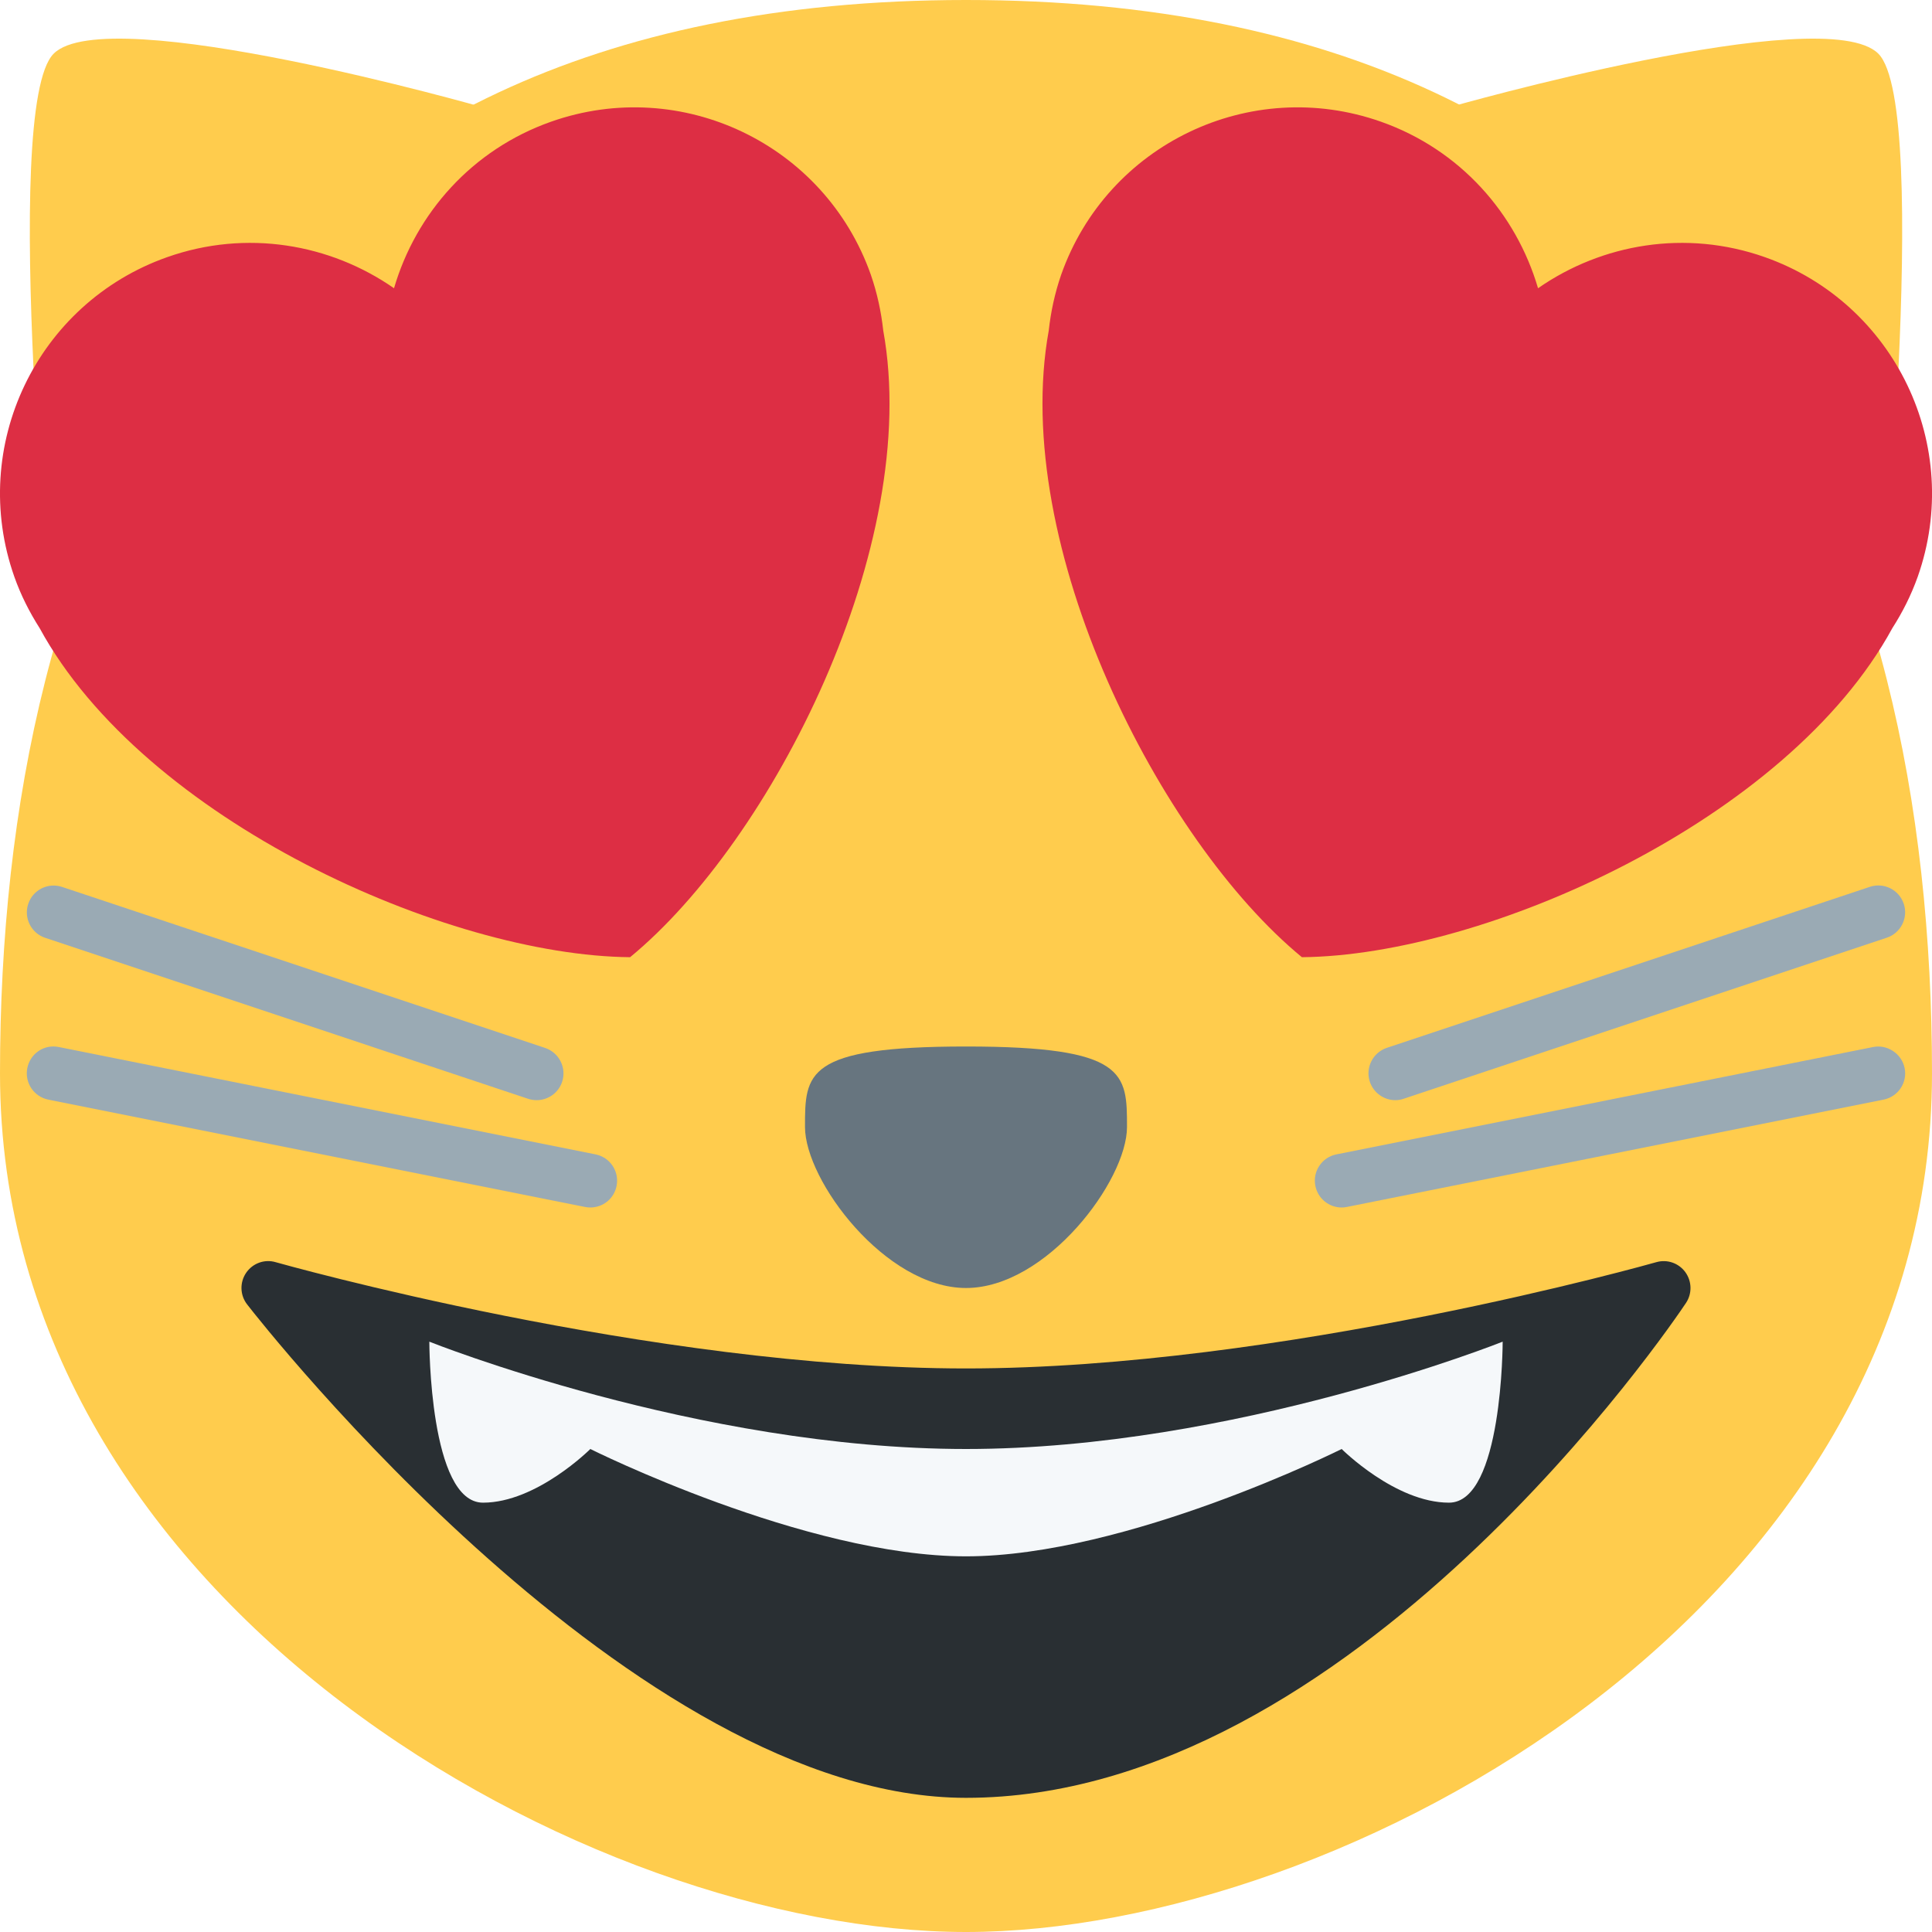
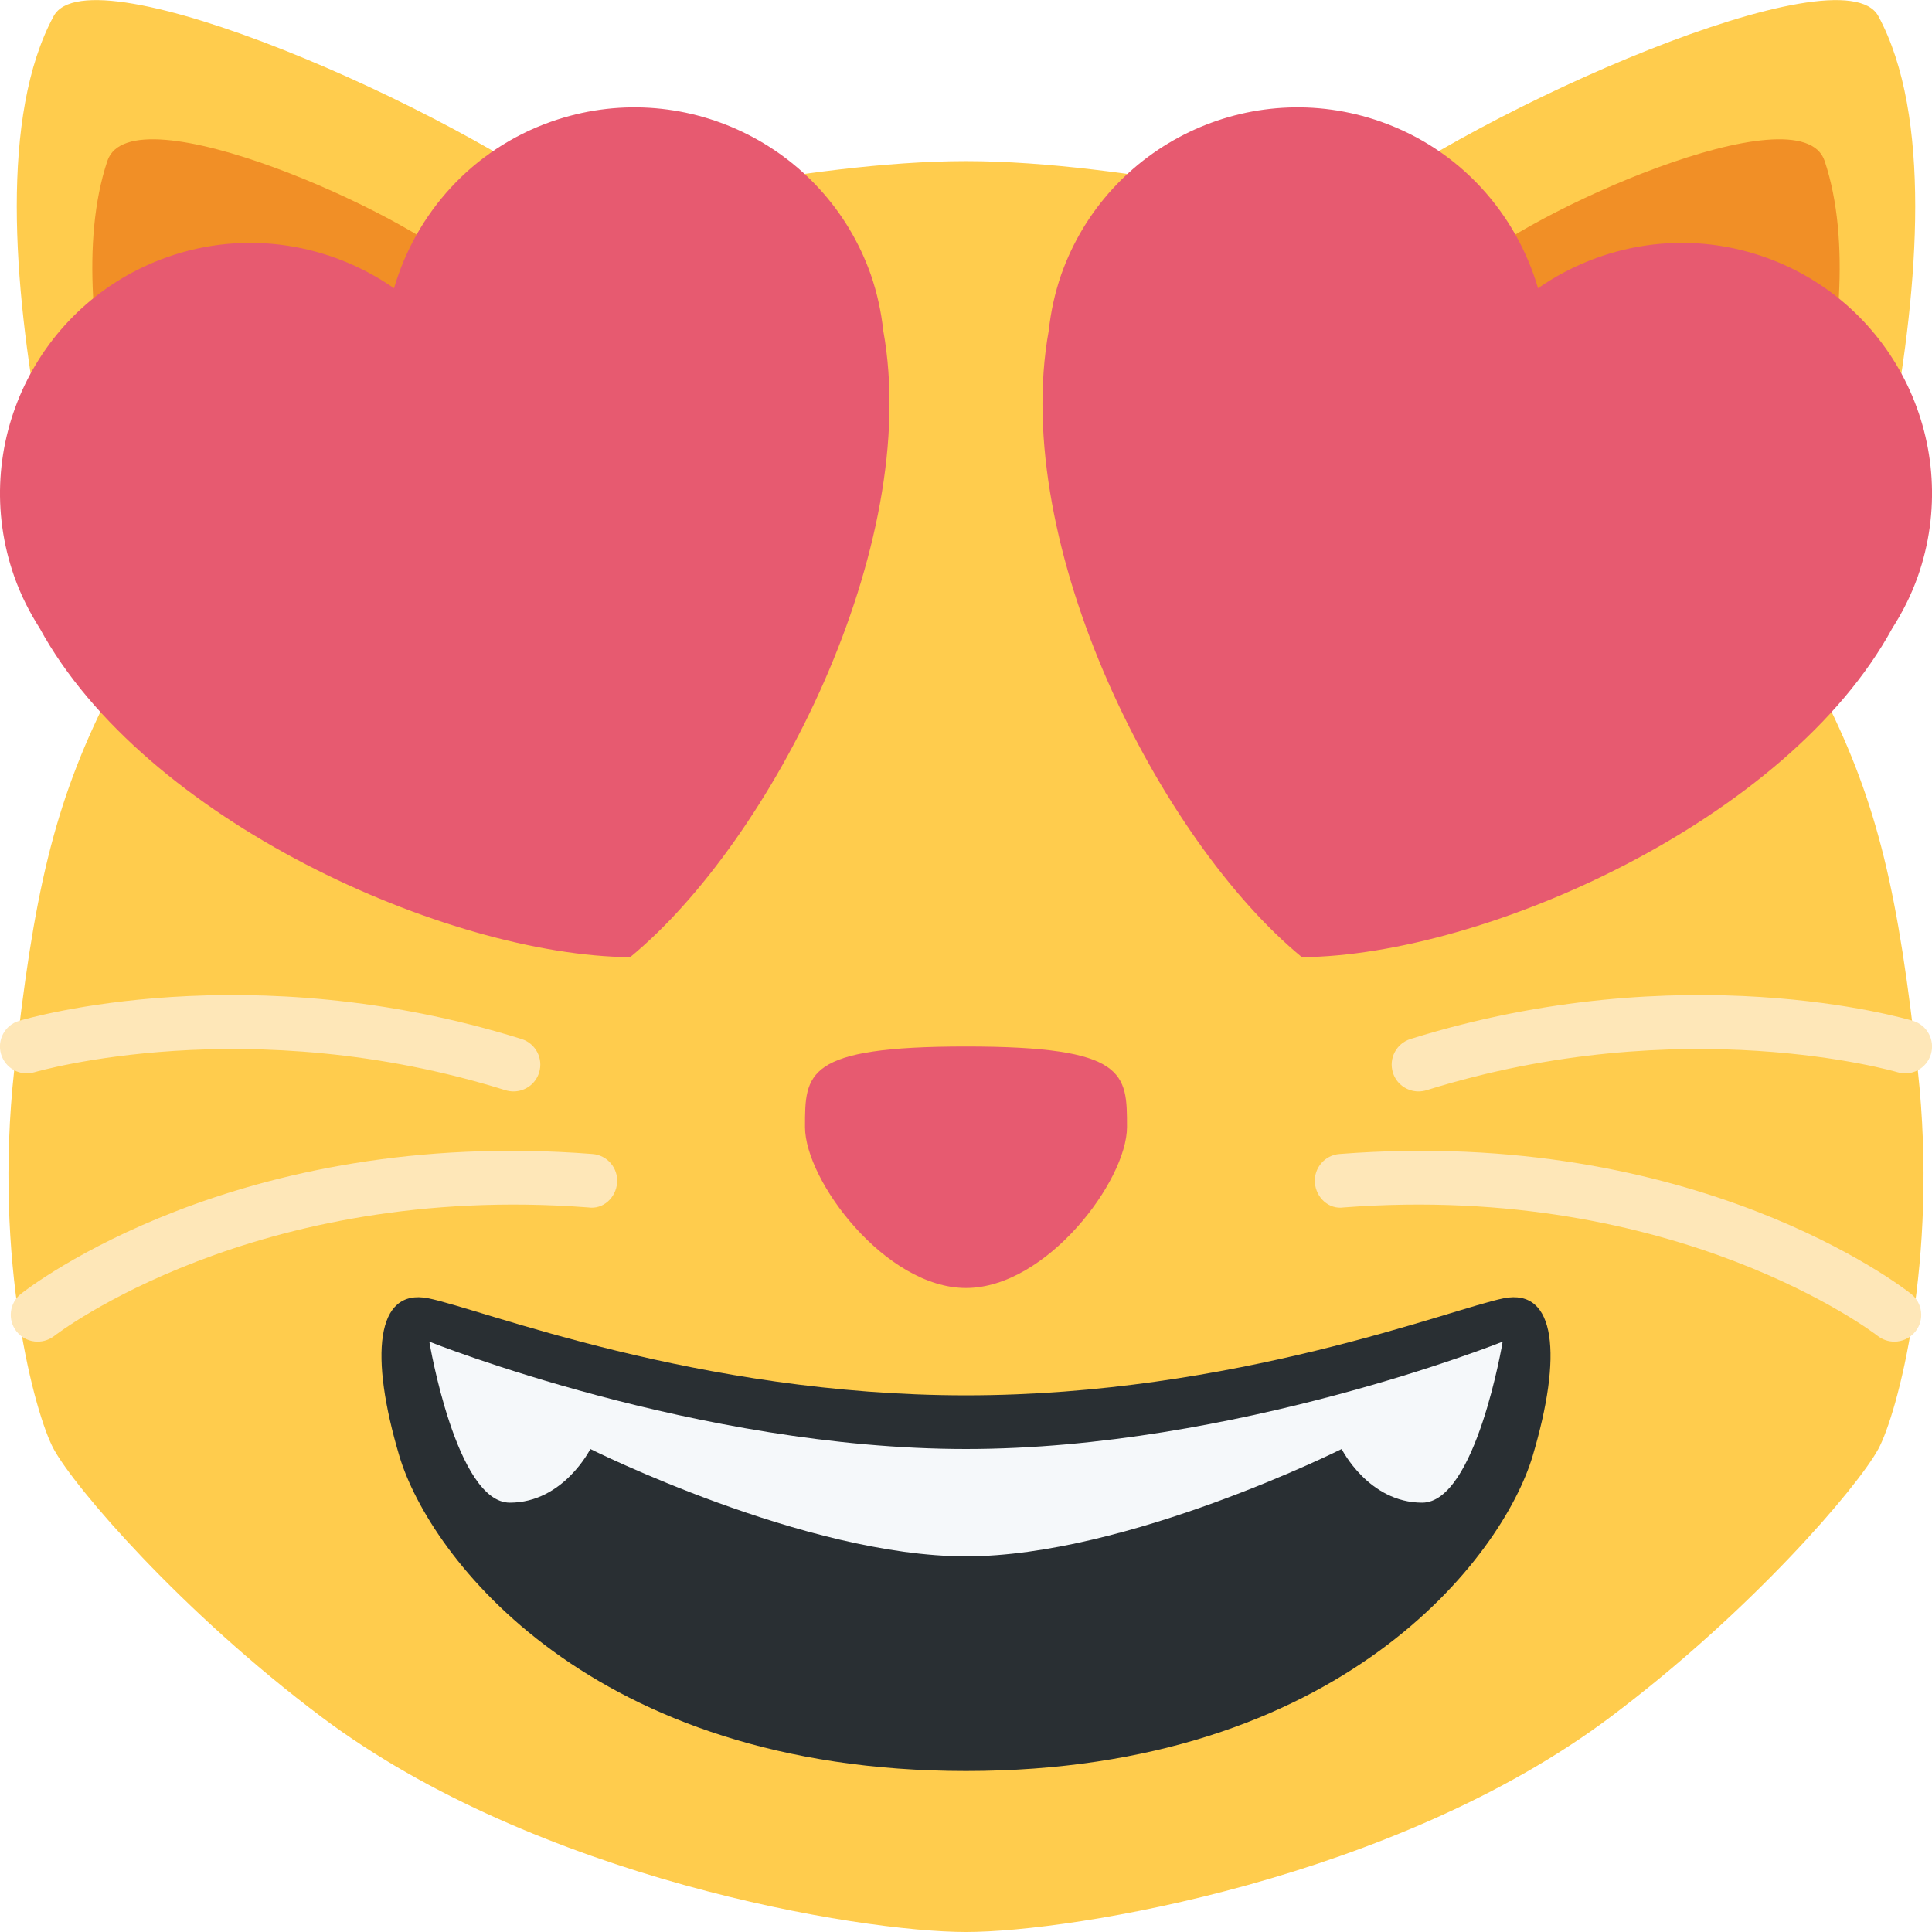
<svg xmlns="http://www.w3.org/2000/svg" viewBox="0 0 36 36">
-   <path fill="#FFCC4D" d="M36 20c0 10-11 16-18 16S0 29.941 0 20C0 10.059 4 0 18 0s18 10 18 20z" />
-   <path fill="#FFCC4D" d="M35 1c1 1 0 11 0 11L27 2s7-2 8-1zM1 1C0 2 1 12 1 12L9 2S2 0 1 1z" />
-   <path fill="#292F33" d="M31.404 23.705c-.123-.169-.338-.245-.542-.186-.069.02-7 1.98-12.863 1.98-5.858 0-12.793-1.961-12.862-1.98-.209-.062-.431.021-.552.2-.121.18-.113.416.02.587.292.377 7.221 9.194 13.395 9.194 7.185 0 13.166-8.846 13.417-9.223.115-.174.11-.402-.013-.572z" />
-   <path fill="#F5F8FA" d="M8 25s5 2 10 2 10-2 10-2 0 3-1 3-2-1-2-1-4 2-7 2-7-2-7-2-1 1-2 1-1-3-1-3z" />
-   <path fill="#67757F" d="M18 19.5c3 0 3 .5 3 1.5s-1.5 3-3 3-3-2-3-3-.001-1.5 3-1.5z" />
-   <path d="M26 20.5c-.209 0-.404-.133-.475-.342-.087-.262.055-.545.316-.633l9-3c.264-.087.545.054.633.316.087.262-.055.545-.316.632l-9 3c-.053.019-.105.027-.158.027zm-1.001 2c-.233 0-.441-.164-.489-.402-.055-.271.121-.534.392-.588l10-2c.26-.054.533.12.588.392.055.271-.121.534-.393.588l-10 2c-.032.007-.065.01-.098.01zM10 20.5c-.052 0-.106-.008-.158-.025l-9-3c-.262-.087-.403-.37-.316-.632.087-.262.368-.404.632-.316l9 3c.262.088.403.371.316.633-.07.207-.264.34-.474.34zm1 2c-.032 0-.065-.003-.099-.01l-10-2c-.271-.054-.446-.317-.392-.588.054-.271.313-.449.588-.392l10 2c.271.054.446.317.392.588-.046.238-.255.402-.489.402z" fill="#9AAAB4" />
-   <path fill="#DD2E44" d="M16.226 5.117c-.859-2.431-3.525-3.707-5.956-2.85-1.477.52-2.521 1.711-2.928 3.104-1.191-.829-2.751-1.1-4.225-.58-2.431.857-3.708 3.525-2.85 5.956.122.345.284.663.472.958 1.951 3.582 7.588 6.1 11.002 6.131 2.637-2.167 5.445-7.664 4.717-11.677-.038-.348-.113-.698-.232-1.042zm3.548 0c.859-2.431 3.525-3.707 5.956-2.85 1.477.52 2.521 1.711 2.929 3.104 1.191-.829 2.751-1.1 4.225-.58 2.43.857 3.707 3.525 2.85 5.956-.123.345-.284.663-.473.958-1.951 3.582-7.588 6.1-11.002 6.131-2.637-2.167-5.445-7.664-4.717-11.677.038-.348.113-.698.232-1.042z" />
+   <path fill="#FFCC4D" d="M35.734 19.929C35.375 16.66 35 15 34 13c0 0 3-9 1-12.7-.674-1.246-7.404 1.688-10 3.7 0 0-4-.998-7-.998S11 4 11 4C8.404 1.988 1.674-.946 1 .3-1 4 2 13 2 13 1 15 .625 16.66.266 19.929-.129 23.513.657 26.37 1 27c.39.716 2.367 3.025 5 5 4 3 10 4 12 4s8-1 12-4c2.633-1.975 4.61-4.284 5-5 .343-.63 1.129-3.487.734-7.071z" />
+   <path fill="#E75A70" d="M18 19.5c3 0 3 .5 3 1.5s-1.5 3-3 3-3-2-3-3-.001-1.5 3-1.5z" />
+   <path fill="#F18F26" d="M2 3c.447-1.342 5.64 1 6.64 2C8.64 5 4 8 3 11c0 0-2-5-1-8zm32 0c-.447-1.342-5.64 1-6.64 2 0 0 4.64 3 5.64 6 0 0 2-5 1-8z" />
+   <path fill="#FFCC4D" d="M4.934 5.603C4.934 4.189 11 7 10 8s-2 1.603-3 2.603-2.066-4-2.066-5zm26.132 0C31.066 4.189 25 7 26 8s2 1.603 3 2.603 2.066-4 2.066-5z" />
+   <path fill="#FEE7B8" d="M.701 25c-.148 0-.294-.065-.393-.19-.171-.217-.134-.531.083-.702.162-.127 4.02-3.12 10.648-2.605.275.02.481.261.46.536-.021.275-.257.501-.537.46-6.233-.474-9.915 2.366-9.951 2.395-.093.071-.202.106-.31.106zm8.868-4.663c-.049 0-.1-.007-.149-.022-4.79-1.497-8.737-.347-8.777-.336-.265.081-.543-.07-.623-.335-.079-.265.071-.543.335-.622.173-.052 4.286-1.247 9.362.338.264.083.411.363.328.627-.066.213-.263.35-.476.35zM35.299 25c.148 0 .294-.065.393-.19.171-.217.134-.531-.083-.702-.162-.127-4.02-3.12-10.648-2.605-.275.02-.481.261-.46.536.021.275.257.501.537.46 6.233-.474 9.915 2.366 9.951 2.395.093.071.202.106.31.106zm-8.868-4.663c.049 0 .1-.007.149-.022 4.79-1.497 8.737-.347 8.777-.336.265.081.543-.07.623-.335.079-.265-.071-.543-.335-.622-.173-.052-4.286-1.247-9.362.338-.264.083-.411.363-.328.627.065.213.263.35.476.35z" />
+   <path fill="#292F33" d="M28.023 24.191C27.046 24.383 23 26 18 26s-9.046-1.617-10.023-1.809C7 24 6.885 25.264 7.442 27.132 8 29 11 33 18 33s10-4 10.558-5.868c.557-1.868.442-3.132-.535-2.941z" />
+   <path fill="#F5F8FA" d="M8 25s5 2 10 2 10-2 10-2-.5 3-1.5 3-1.5-1-1.5-1-4 2-7 2-7-2-7-2-.5 1-1.5 1S8 25 8 25z" />
+   <path d="M16.226 5.117c-.859-2.431-3.525-3.707-5.956-2.85-1.477.52-2.521 1.711-2.928 3.104-1.191-.829-2.751-1.1-4.225-.58-2.431.857-3.708 3.525-2.85 5.956.122.345.284.663.472.958 1.951 3.582 7.588 6.1 11.002 6.131 2.637-2.167 5.445-7.664 4.717-11.677-.038-.349-.113-.698-.232-1.042zm3.548 0c.859-2.431 3.525-3.707 5.956-2.85 1.477.52 2.521 1.711 2.929 3.104 1.191-.829 2.751-1.1 4.225-.58 2.43.857 3.707 3.525 2.85 5.956-.123.345-.284.663-.473.958-1.951 3.582-7.588 6.1-11.002 6.131-2.637-2.167-5.445-7.664-4.717-11.677.038-.349.113-.698.232-1.042z" fill="#E75A70" />
</svg>
